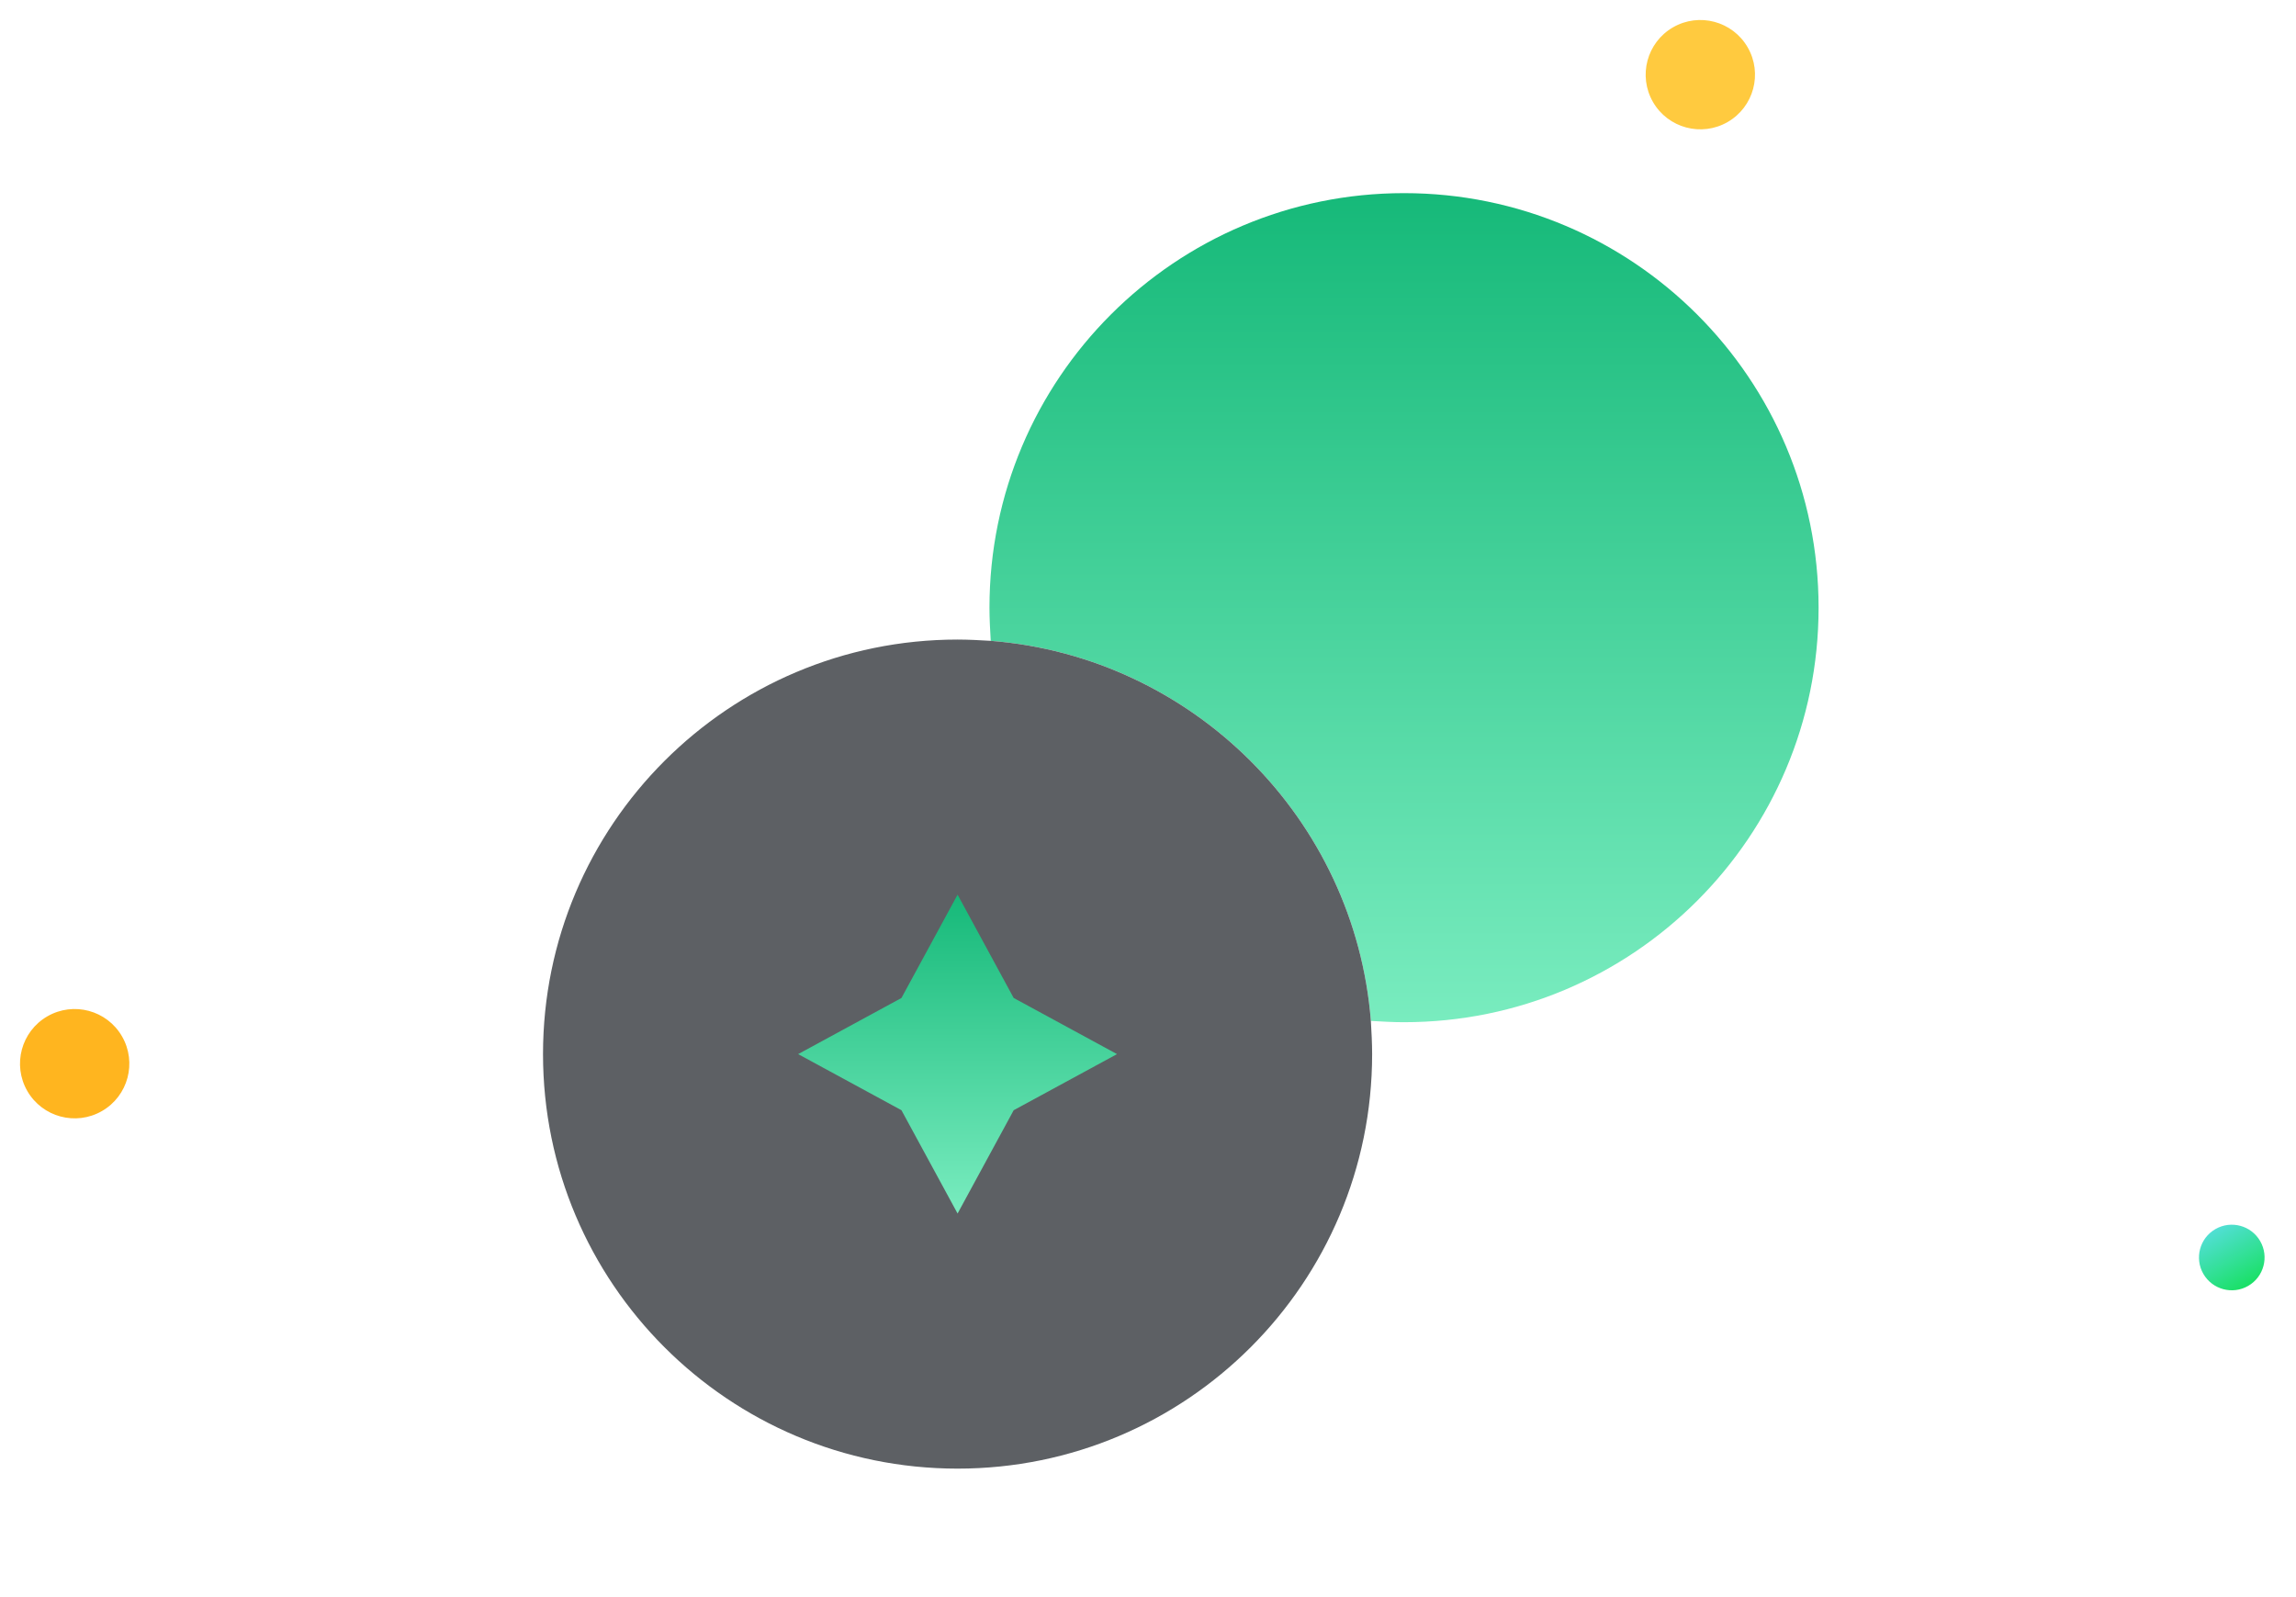
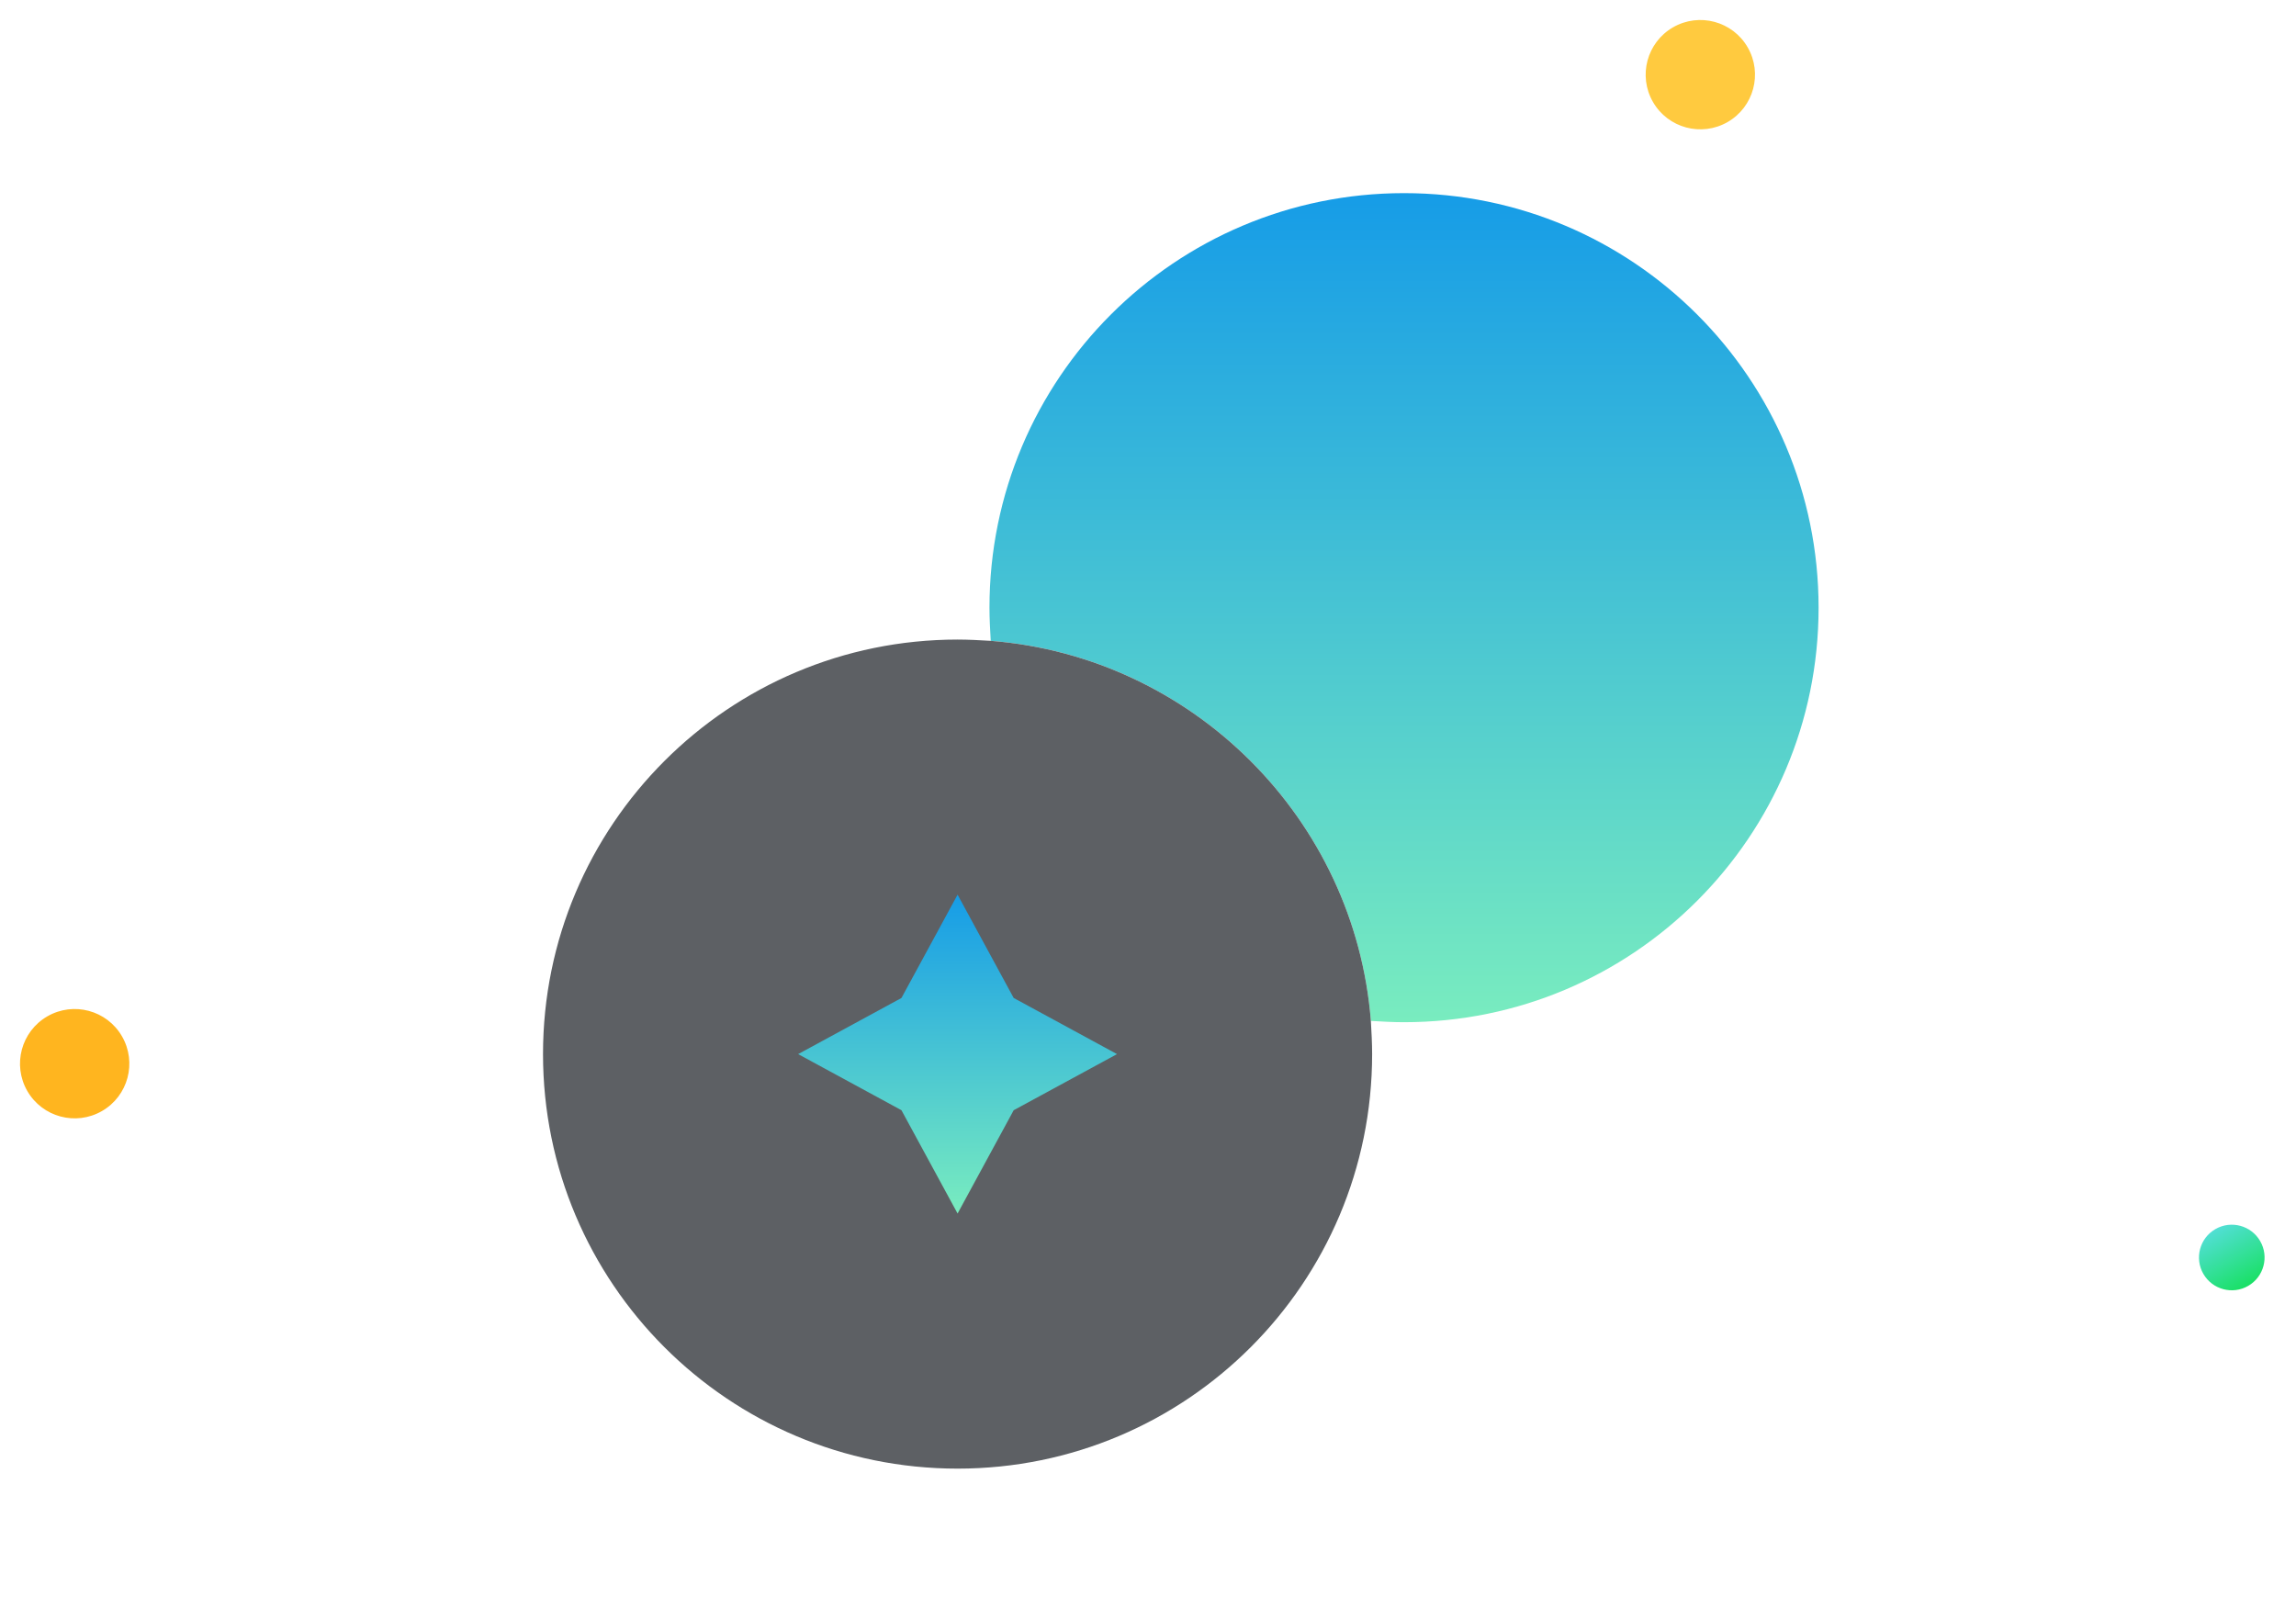
<svg xmlns="http://www.w3.org/2000/svg" width="105" height="73" viewBox="0 0 105 73" fill="none">
  <path d="M83.167 27.791C83.167 38.262 74.679 46.75 64.208 46.75C63.712 46.75 63.188 46.721 62.692 46.691C61.962 37.446 54.554 30.037 45.308 29.308C45.279 28.812 45.25 28.287 45.25 27.791C45.25 17.32 53.737 8.833 64.208 8.833C74.679 8.833 83.167 17.32 83.167 27.791Z" fill="url(#paint0_linear_3779_12918)" />
  <path d="M62.75 48.208C62.75 58.679 54.262 67.167 43.792 67.167C33.321 67.167 24.833 58.679 24.833 48.208C24.833 37.737 33.321 29.25 43.792 29.25C44.287 29.25 44.812 29.279 45.308 29.308C54.554 30.038 61.962 37.446 62.692 46.692C62.721 47.188 62.75 47.712 62.75 48.208Z" fill="#5D6064" />
  <path d="M41.225 45.642L43.792 40.917L46.358 45.642L51.083 48.209L46.358 50.775L43.792 55.5L41.225 50.775L36.5 48.209L41.225 45.642Z" fill="url(#paint1_linear_3779_12918)" />
  <path d="M100.764 58.261C101.178 58.978 102.096 59.224 102.813 58.81C103.53 58.396 103.776 57.478 103.362 56.761C102.948 56.044 102.03 55.798 101.313 56.212C100.596 56.626 100.35 57.544 100.764 58.261Z" fill="url(#paint2_linear_3779_12918)" />
  <path d="M1.25 49.898C1.94 51.093 3.469 51.503 4.665 50.812C5.861 50.122 6.27 48.593 5.58 47.398C4.89 46.202 3.361 45.792 2.165 46.482C0.969 47.173 0.56 48.702 1.25 49.898Z" fill="#FFB51F" />
  <path d="M75.594 4.665C76.284 5.861 77.814 6.27 79.009 5.58C80.205 4.89 80.615 3.361 79.924 2.165C79.234 0.969 77.705 0.56 76.509 1.25C75.314 1.94 74.904 3.469 75.594 4.665Z" fill="#FFCA3F" />
  <defs>
    <linearGradient id="paint0_linear_3779_12918" x1="64.208" y1="8.833" x2="64.208" y2="46.75" gradientUnits="userSpaceOnUse">
-       <stop stop-color="#16B979" />
+       <stop stop-color="#169CE7" />
      <stop offset="1" stop-color="#79ECBF" />
    </linearGradient>
    <linearGradient id="paint1_linear_3779_12918" x1="43.792" y1="40.917" x2="43.792" y2="55.5" gradientUnits="userSpaceOnUse">
-       <stop stop-color="#16B979" />
+       <stop stop-color="#169CE7" />
      <stop offset="1" stop-color="#79ECBF" />
    </linearGradient>
    <linearGradient id="paint2_linear_3779_12918" x1="101.305" y1="56.23" x2="102.76" y2="58.75" gradientUnits="userSpaceOnUse">
      <stop stop-color="#51DFD4" />
      <stop offset="1" stop-color="#1BE068" />
    </linearGradient>
  </defs>
</svg>
